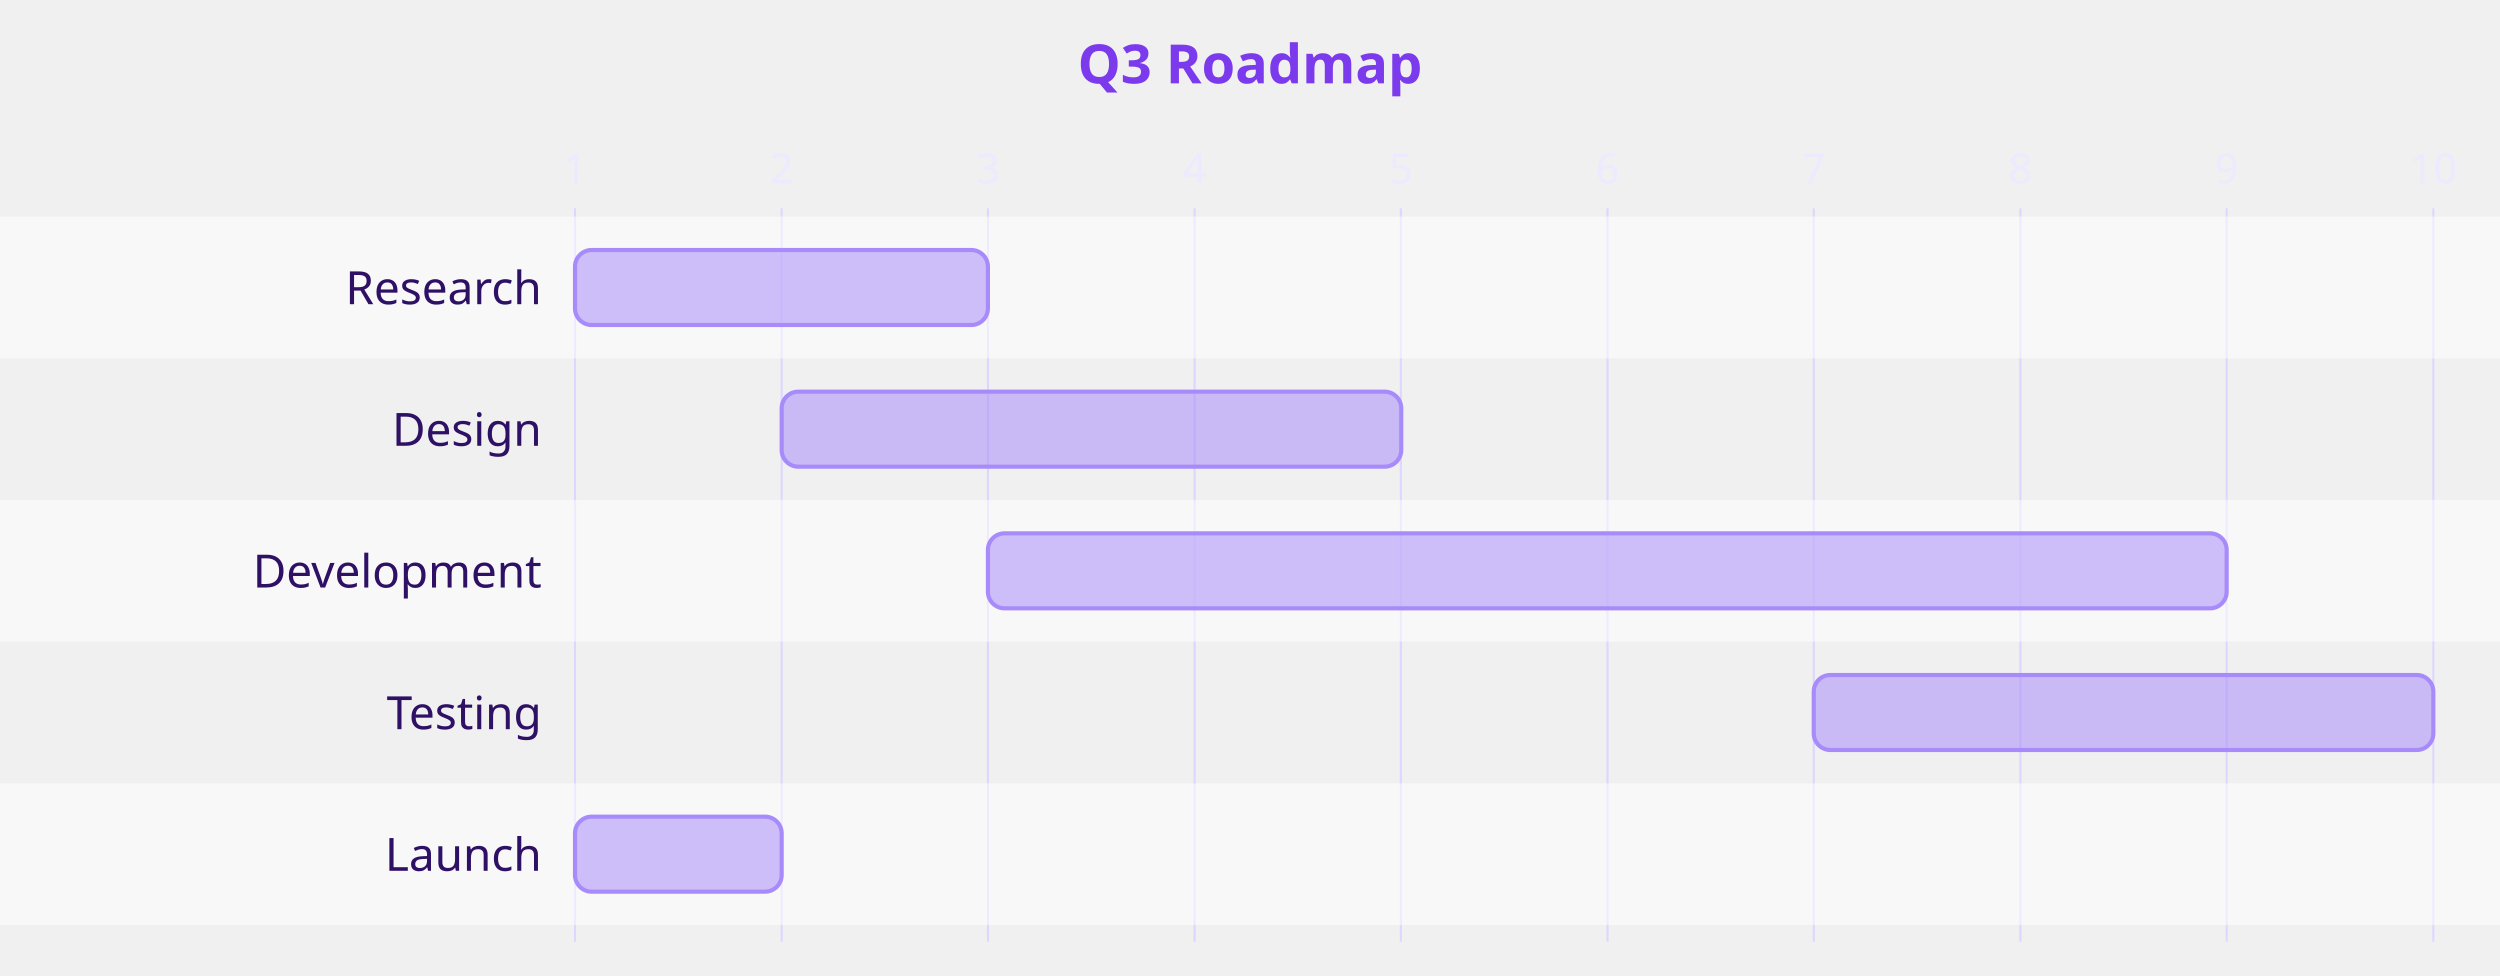
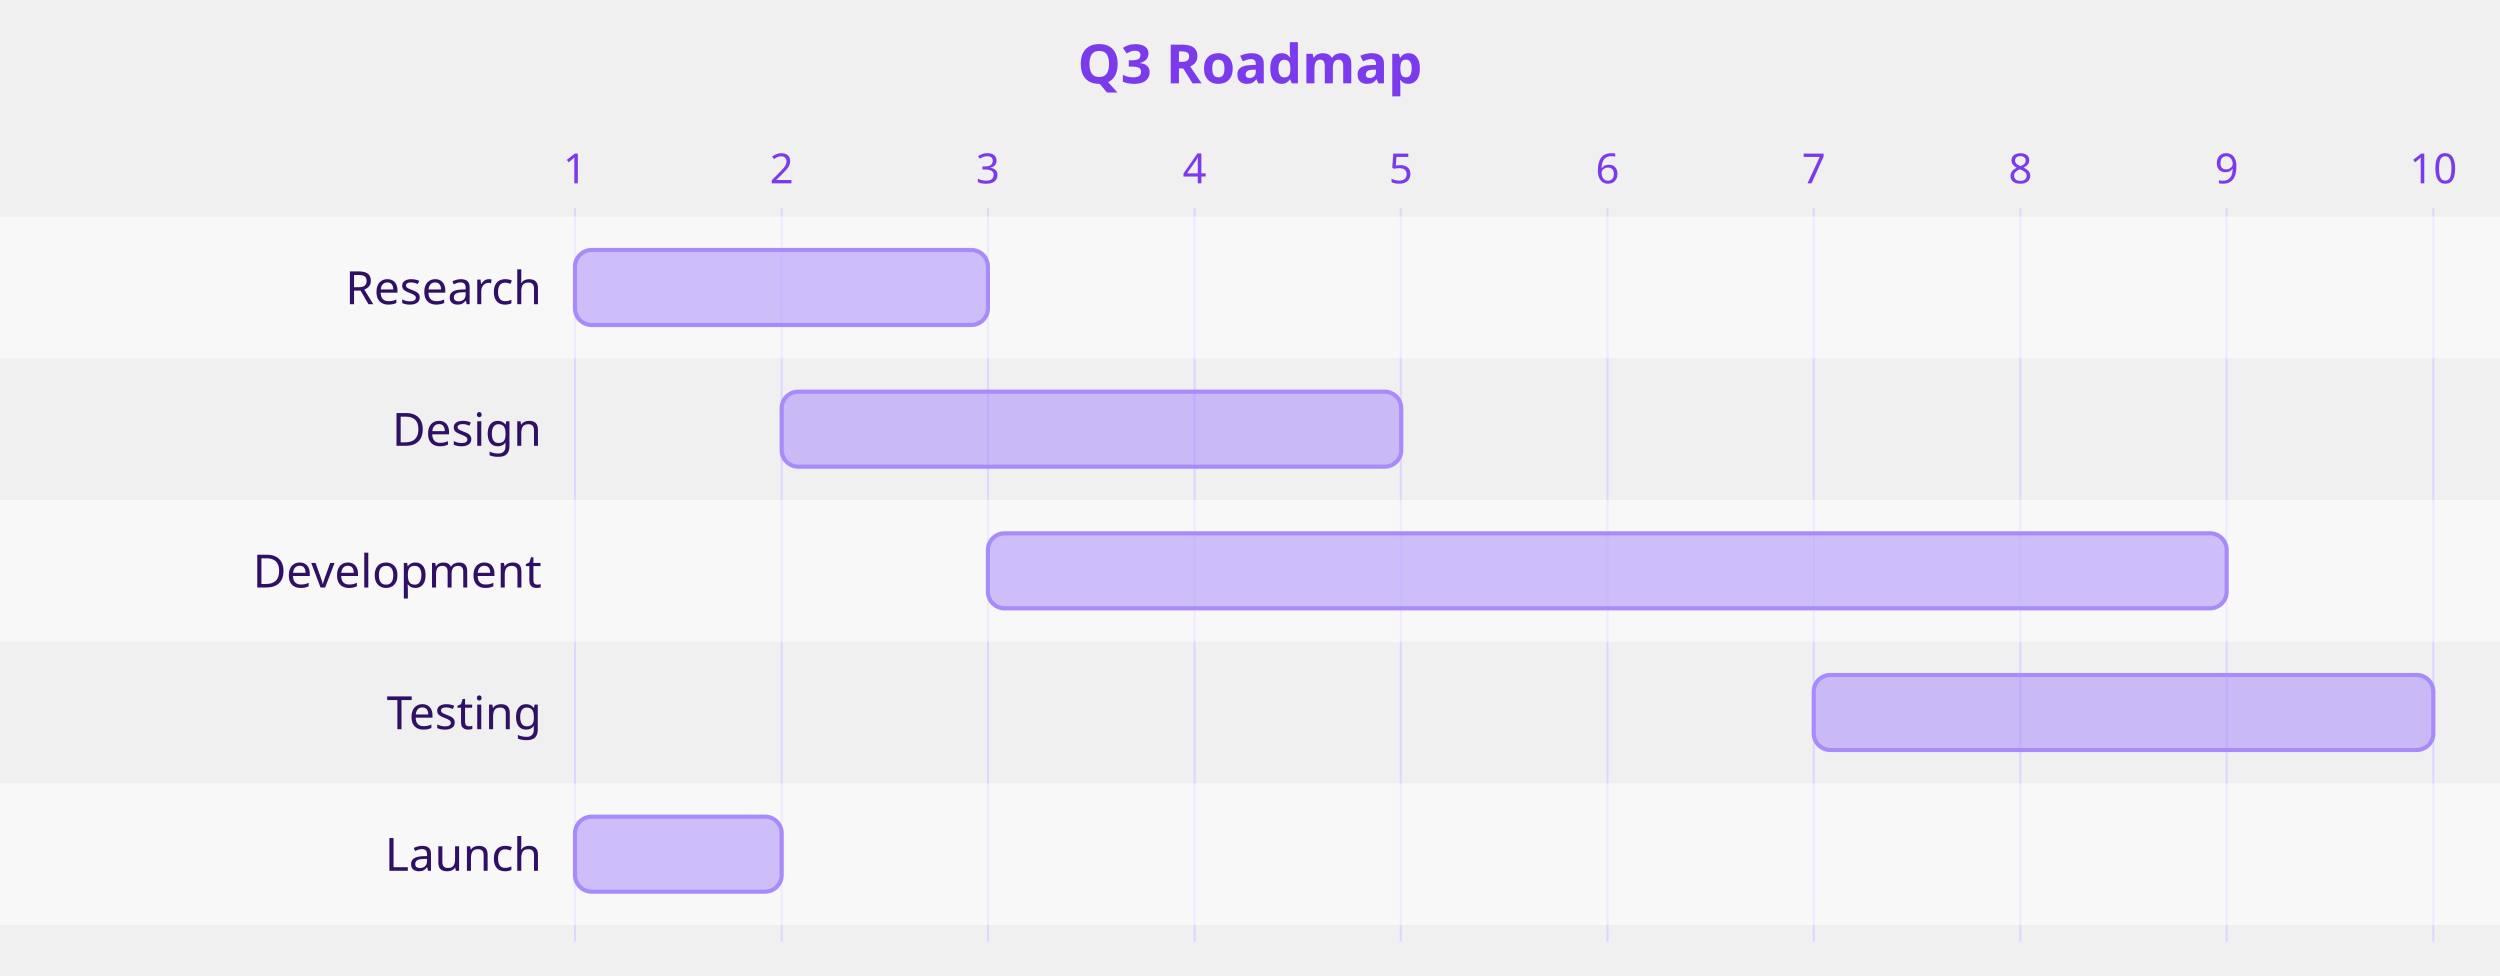
<svg xmlns="http://www.w3.org/2000/svg" viewBox="0 0 600 234" style="width:100%;height:auto;background:#f5f3ff;border-radius:8px">
  <text x="300" y="20" text-anchor="middle" font-size="13" fill="#7c3aed" font-family="system-ui,sans-serif" font-weight="600">Q3 Roadmap</text>
  <line x1="138.0" y1="50" x2="138.0" y2="226" stroke="#ddd6fe" stroke-width="0.5" />
-   <text x="138.0" y="44" text-anchor="middle" font-size="10" fill="#ede9fe" font-family="system-ui,sans-serif">1</text>
+   <text x="138.0" y="44" text-anchor="middle" font-size="10" fill="#7c3aed" font-family="system-ui,sans-serif">1</text>
  <line x1="187.6" y1="50" x2="187.6" y2="226" stroke="#ddd6fe" stroke-width="0.5" />
-   <text x="187.6" y="44" text-anchor="middle" font-size="10" fill="#ede9fe" font-family="system-ui,sans-serif">2</text>
+   <text x="187.6" y="44" text-anchor="middle" font-size="10" fill="#7c3aed" font-family="system-ui,sans-serif">2</text>
  <line x1="237.1" y1="50" x2="237.1" y2="226" stroke="#ddd6fe" stroke-width="0.5" />
-   <text x="237.1" y="44" text-anchor="middle" font-size="10" fill="#ede9fe" font-family="system-ui,sans-serif">3</text>
+   <text x="237.1" y="44" text-anchor="middle" font-size="10" fill="#7c3aed" font-family="system-ui,sans-serif">3</text>
  <line x1="286.7" y1="50" x2="286.7" y2="226" stroke="#ddd6fe" stroke-width="0.5" />
-   <text x="286.7" y="44" text-anchor="middle" font-size="10" fill="#ede9fe" font-family="system-ui,sans-serif">4</text>
+   <text x="286.7" y="44" text-anchor="middle" font-size="10" fill="#7c3aed" font-family="system-ui,sans-serif">4</text>
  <line x1="336.2" y1="50" x2="336.2" y2="226" stroke="#ddd6fe" stroke-width="0.5" />
-   <text x="336.2" y="44" text-anchor="middle" font-size="10" fill="#ede9fe" font-family="system-ui,sans-serif">5</text>
+   <text x="336.2" y="44" text-anchor="middle" font-size="10" fill="#7c3aed" font-family="system-ui,sans-serif">5</text>
  <line x1="385.8" y1="50" x2="385.8" y2="226" stroke="#ddd6fe" stroke-width="0.5" />
-   <text x="385.8" y="44" text-anchor="middle" font-size="10" fill="#ede9fe" font-family="system-ui,sans-serif">6</text>
+   <text x="385.8" y="44" text-anchor="middle" font-size="10" fill="#7c3aed" font-family="system-ui,sans-serif">6</text>
  <line x1="435.3" y1="50" x2="435.3" y2="226" stroke="#ddd6fe" stroke-width="0.5" />
-   <text x="435.3" y="44" text-anchor="middle" font-size="10" fill="#ede9fe" font-family="system-ui,sans-serif">7</text>
+   <text x="435.3" y="44" text-anchor="middle" font-size="10" fill="#7c3aed" font-family="system-ui,sans-serif">7</text>
  <line x1="484.9" y1="50" x2="484.9" y2="226" stroke="#ddd6fe" stroke-width="0.5" />
-   <text x="484.9" y="44" text-anchor="middle" font-size="10" fill="#ede9fe" font-family="system-ui,sans-serif">8</text>
+   <text x="484.9" y="44" text-anchor="middle" font-size="10" fill="#7c3aed" font-family="system-ui,sans-serif">8</text>
  <line x1="534.4" y1="50" x2="534.4" y2="226" stroke="#ddd6fe" stroke-width="0.5" />
-   <text x="534.4" y="44" text-anchor="middle" font-size="10" fill="#ede9fe" font-family="system-ui,sans-serif">9</text>
+   <text x="534.4" y="44" text-anchor="middle" font-size="10" fill="#7c3aed" font-family="system-ui,sans-serif">9</text>
  <line x1="584.0" y1="50" x2="584.0" y2="226" stroke="#ddd6fe" stroke-width="0.5" />
-   <text x="584.0" y="44" text-anchor="middle" font-size="10" fill="#ede9fe" font-family="system-ui,sans-serif">10</text>
+   <text x="584.0" y="44" text-anchor="middle" font-size="10" fill="#7c3aed" font-family="system-ui,sans-serif">10</text>
  <rect x="0" y="52.0" width="600" height="34" fill="#ffffff" opacity="0.5" />
  <text x="130.0" y="73.0" text-anchor="end" font-size="11" fill="#2e1065" font-family="system-ui,sans-serif">Research</text>
  <rect x="138.0" y="60.0" width="99.1" height="18" rx="4" fill="#a78bfa88" stroke="#a78bfa" stroke-width="1" />
  <text x="130.0" y="107.0" text-anchor="end" font-size="11" fill="#2e1065" font-family="system-ui,sans-serif">Design</text>
  <rect x="187.6" y="94.0" width="148.7" height="18" rx="4" fill="#a78bfa88" stroke="#a78bfa" stroke-width="1" />
  <rect x="0" y="120.0" width="600" height="34" fill="#ffffff" opacity="0.5" />
  <text x="130.0" y="141.0" text-anchor="end" font-size="11" fill="#2e1065" font-family="system-ui,sans-serif">Development</text>
  <rect x="237.1" y="128.0" width="297.3" height="18" rx="4" fill="#a78bfa88" stroke="#a78bfa" stroke-width="1" />
  <text x="130.0" y="175.0" text-anchor="end" font-size="11" fill="#2e1065" font-family="system-ui,sans-serif">Testing</text>
  <rect x="435.3" y="162.0" width="148.7" height="18" rx="4" fill="#a78bfa88" stroke="#a78bfa" stroke-width="1" />
  <rect x="0" y="188.0" width="600" height="34" fill="#ffffff" opacity="0.5" />
  <text x="130.0" y="209.0" text-anchor="end" font-size="11" fill="#2e1065" font-family="system-ui,sans-serif">Launch</text>
  <rect x="138.0" y="196.0" width="49.6" height="18" rx="4" fill="#a78bfa88" stroke="#a78bfa" stroke-width="1" />
</svg>
